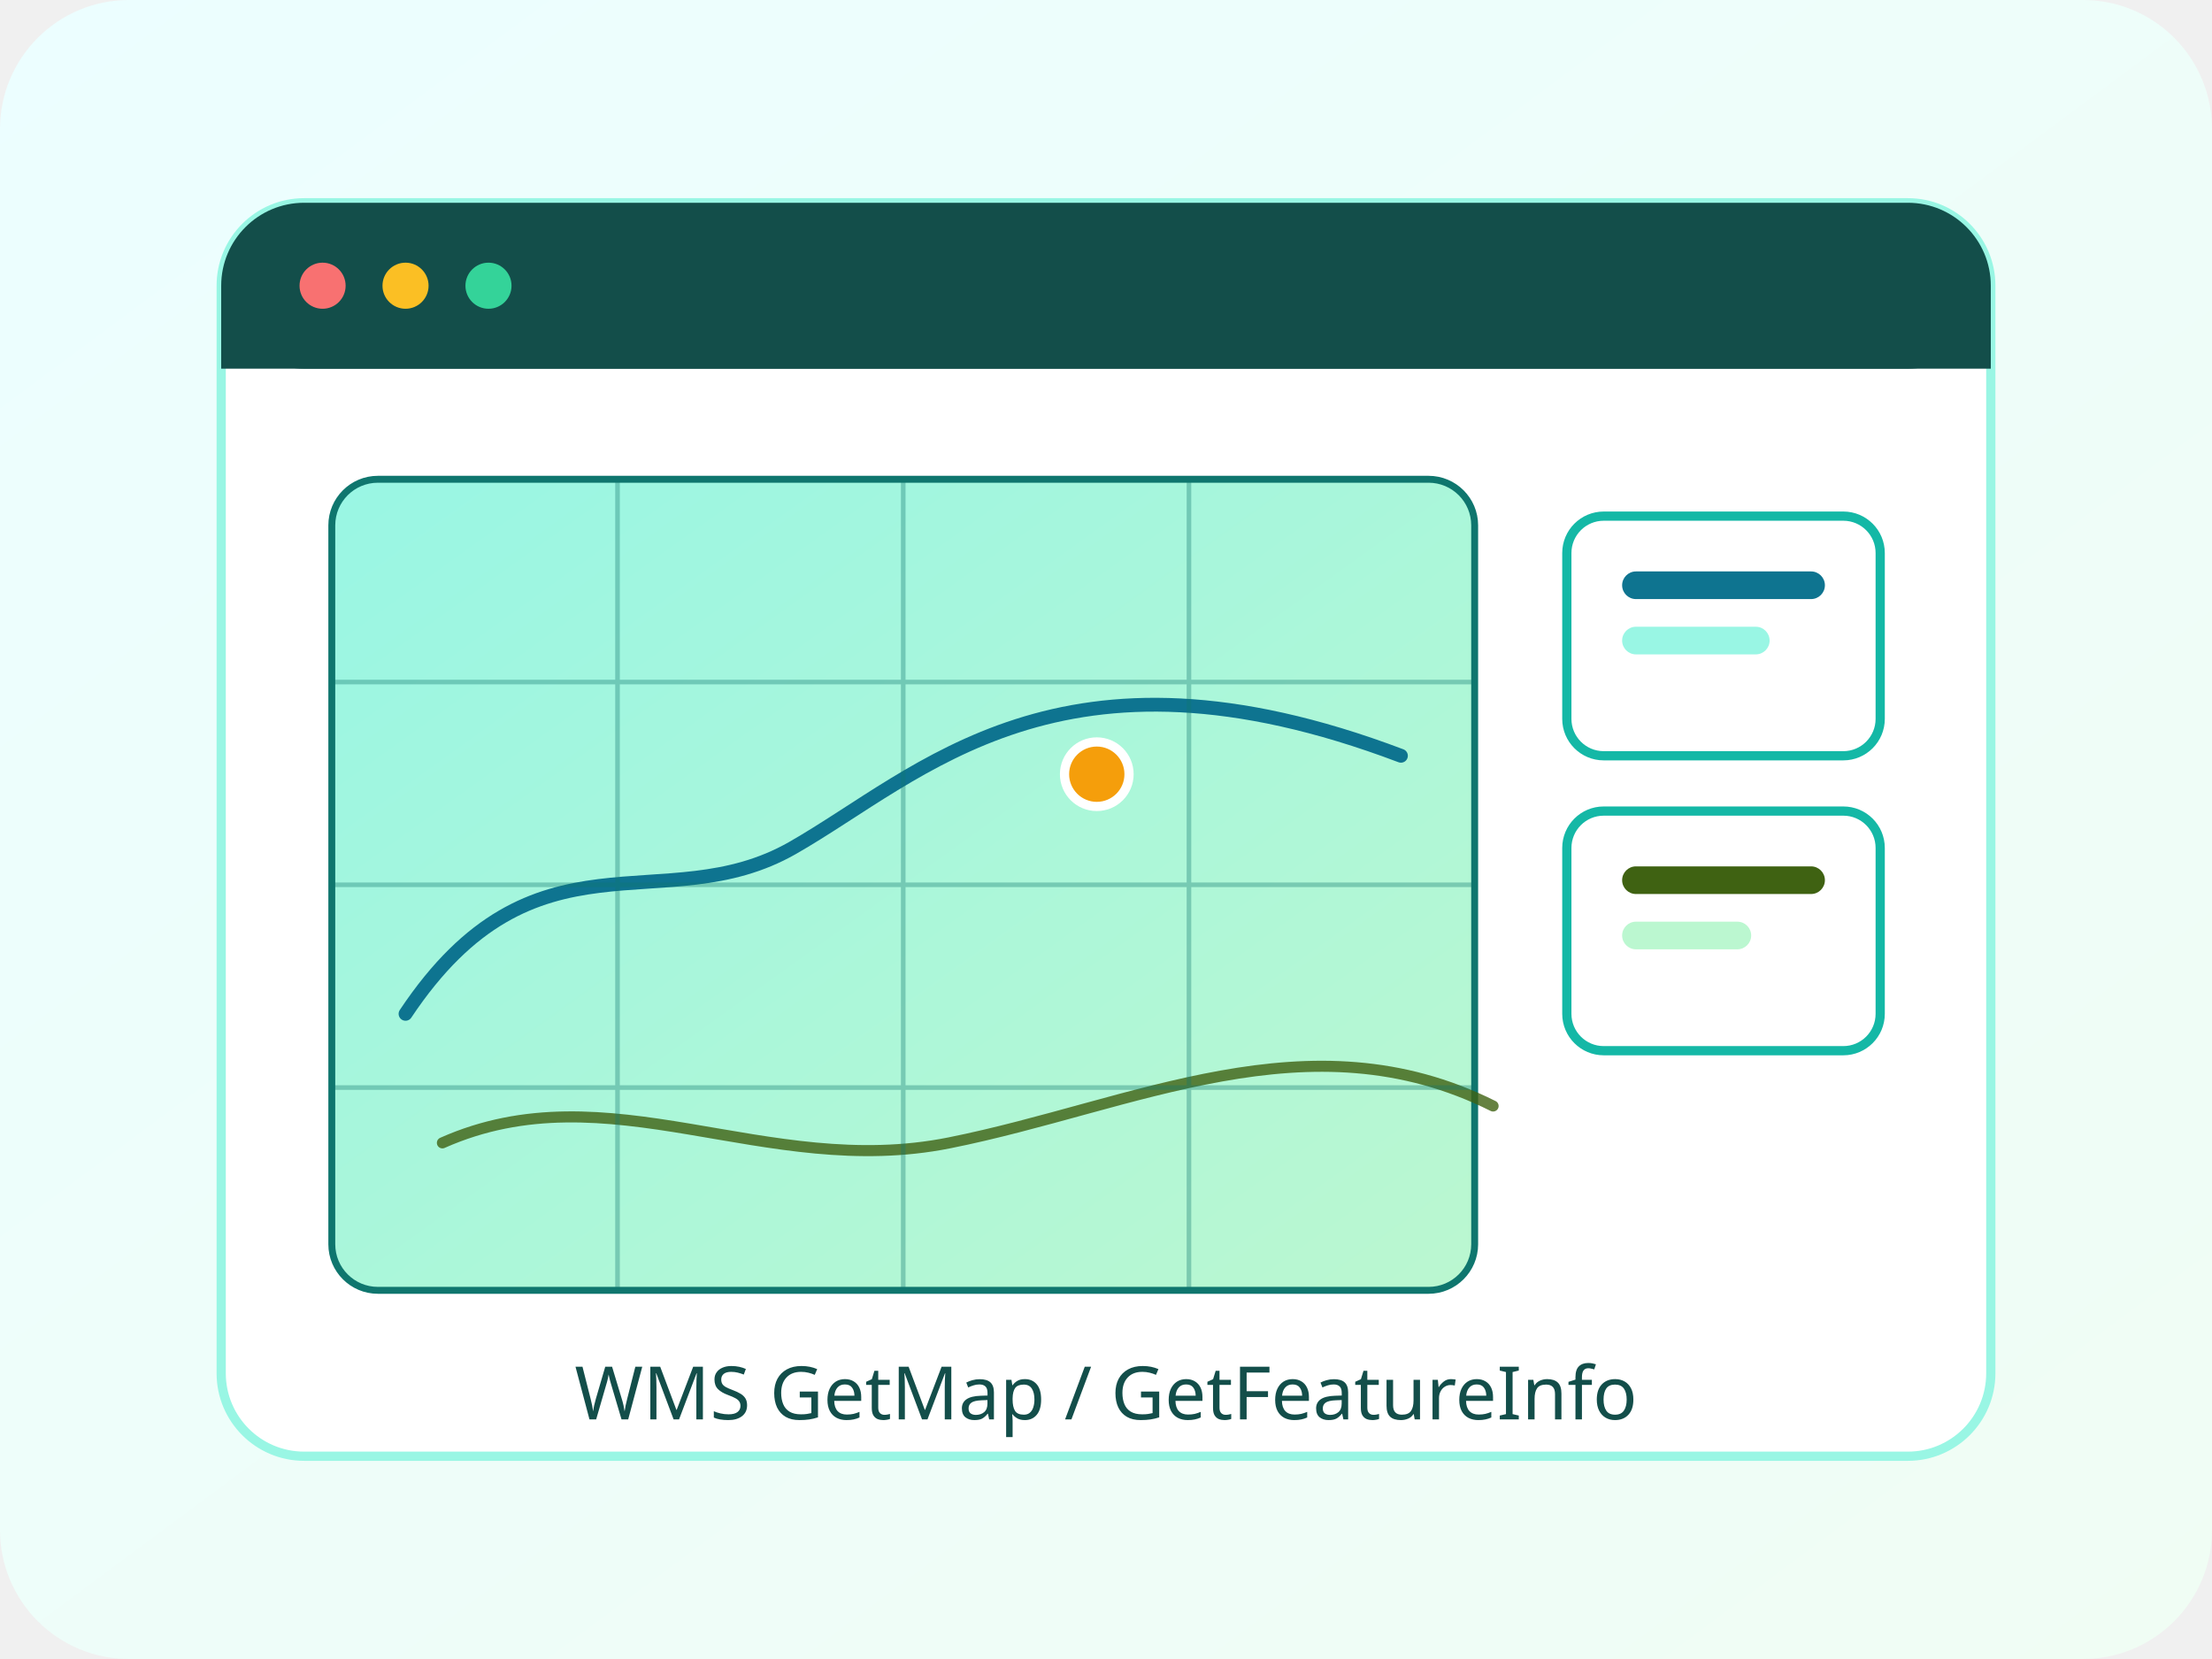
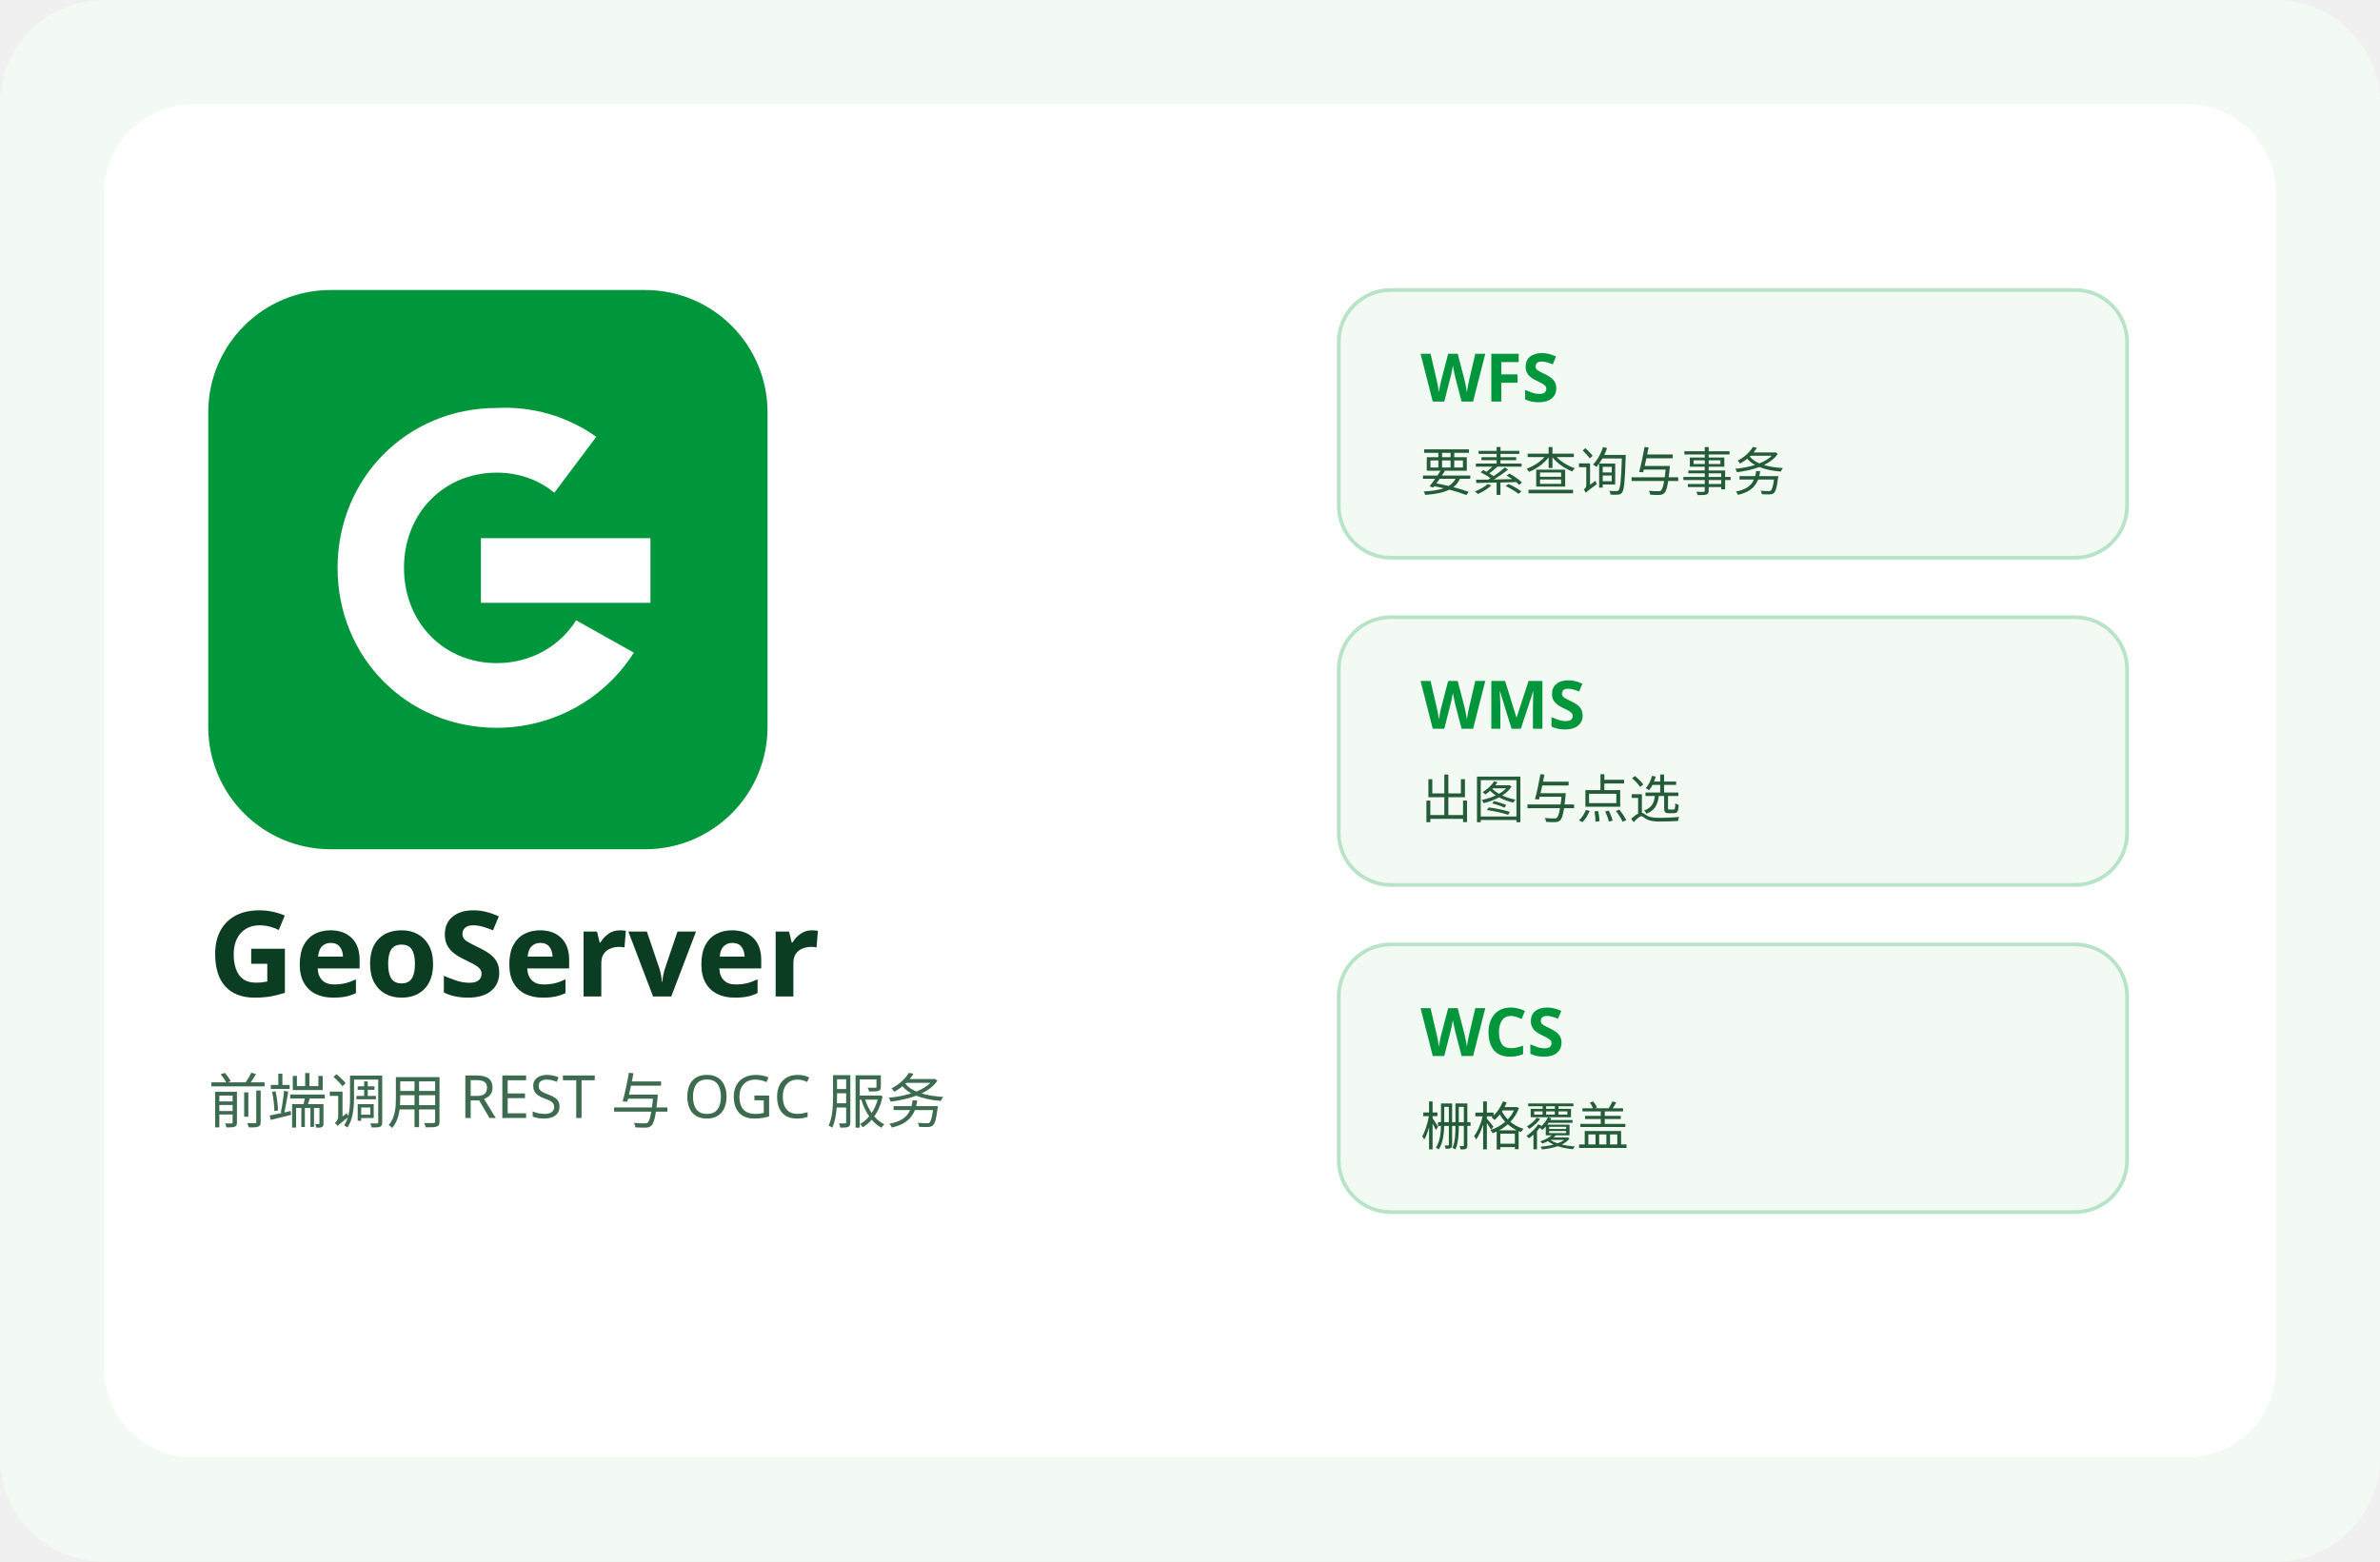
- <svg xmlns="http://www.w3.org/2000/svg" viewBox="0 0 480 360" role="img" aria-label="图层叠加与 WMS 出图示意">
-   <defs>
-     <linearGradient id="bg" x1="0" y1="0" x2="1" y2="1">
-       <stop offset="0%" stop-color="#ecfeff" />
-       <stop offset="100%" stop-color="#f0fdf4" />
-     </linearGradient>
-     <linearGradient id="map" x1="0" y1="0" x2="1" y2="1">
-       <stop offset="0%" stop-color="#99f6e4" />
-       <stop offset="100%" stop-color="#bbf7d0" />
-     </linearGradient>
-   </defs>
-   <rect width="480" height="360" rx="28" fill="url(#bg)" />
-   <rect x="48" y="44" width="384" height="272" rx="18" fill="#fff" stroke="#99f6e4" stroke-width="2" />
-   <rect x="48" y="44" width="384" height="36" rx="18" fill="#134e4a" />
-   <rect x="48" y="62" width="384" height="18" fill="#134e4a" />
-   <circle cx="70" cy="62" r="5" fill="#f87171" />
-   <circle cx="88" cy="62" r="5" fill="#fbbf24" />
-   <circle cx="106" cy="62" r="5" fill="#34d399" />
-   <rect x="72" y="104" width="248" height="176" rx="10" fill="url(#map)" stroke="#0f766e" stroke-width="1.5" />
-   <path d="M88 220c28-42 56-20 84-36s58-48 132-20" fill="none" stroke="#0e7490" stroke-width="3" stroke-linecap="round" />
-   <path d="M96 248c36-16 70 8 110 0s78-28 118-8" fill="none" stroke="#3f6212" stroke-width="2.4" stroke-linecap="round" opacity="0.8" />
-   <g opacity="0.35" fill="none" stroke="#0f766e" stroke-width="1">
-     <path d="M72 148h248M72 192h248M72 236h248" />
-     <path d="M134 104v176M196 104v176M258 104v176" />
+ <svg xmlns="http://www.w3.org/2000/svg" viewBox="0 0 640 420" role="img" aria-label="GeoServer 与 WFS、WMS、WCS">
+   <rect width="640" height="420" rx="28" fill="#f3faf4" />
+   <rect x="28" y="28" width="584" height="364" rx="24" fill="#fff" />
+   <g transform="translate(56 78) scale(2.35)">
+     <rect width="64" height="64" rx="14" fill="#00963c" />
+     <path fill="#fff" d="M33 13.5c-10.2 0-18.2 8-18.2 18.3S22.8 50.1 33 50.1c6.6 0 12.4-3.4 15.7-8.6l-6.6-3.7c-1.9 3-5.2 4.9-9.1 4.9-6 0-10.6-4.6-10.6-10.9s4.6-10.9 10.6-10.9c2.5 0 4.8.8 6.6 2.3l4.8-6.4A18 18 0 0 0 33 13.5z" />
+     <path fill="#fff" d="M31.2 28.4h19.4v7.4H31.2z" />
  </g>
-   <circle cx="238" cy="168" r="7" fill="#f59e0b" stroke="#fff" stroke-width="2" />
-   <rect x="340" y="112" width="68" height="52" rx="8" fill="#fff" stroke="#14b8a6" stroke-width="2" />
-   <rect x="352" y="124" width="44" height="6" rx="3" fill="#0e7490" />
-   <rect x="352" y="136" width="32" height="6" rx="3" fill="#99f6e4" />
-   <rect x="340" y="176" width="68" height="52" rx="8" fill="#fff" stroke="#14b8a6" stroke-width="2" />
-   <rect x="352" y="188" width="44" height="6" rx="3" fill="#3f6212" />
-   <rect x="352" y="200" width="28" height="6" rx="3" fill="#bbf7d0" />
-   <text x="240" y="308" text-anchor="middle" font-family="Segoe UI, sans-serif" font-size="16" fill="#134e4a">WMS GetMap / GetFeatureInfo</text>
+   <text x="56" y="268" font-family="Segoe UI, Microsoft YaHei, sans-serif" font-size="32" font-weight="700" fill="#0b3d22">GeoServer</text>
+   <text x="56" y="302" font-family="Segoe UI, Microsoft YaHei, sans-serif" font-size="16" fill="#3d6b4f">前端调用 REST 与 OGC 服务</text>
+   <g font-family="Segoe UI, Microsoft YaHei, sans-serif">
+     <rect x="360" y="78" width="212" height="72" rx="14" fill="#f3faf4" stroke="#b7e4c7" />
+     <text x="382" y="108" font-size="18" font-weight="700" fill="#00963c">WFS</text>
+     <text x="382" y="132" font-size="14" fill="#245c38">要素查询与事务</text>
+     <rect x="360" y="166" width="212" height="72" rx="14" fill="#f3faf4" stroke="#b7e4c7" />
+     <text x="382" y="196" font-size="18" font-weight="700" fill="#00963c">WMS</text>
+     <text x="382" y="220" font-size="14" fill="#245c38">出图与点选</text>
+     <rect x="360" y="254" width="212" height="72" rx="14" fill="#f3faf4" stroke="#b7e4c7" />
+     <text x="382" y="284" font-size="18" font-weight="700" fill="#00963c">WCS</text>
+     <text x="382" y="308" font-size="14" fill="#245c38">栅格覆盖</text>
+   </g>
</svg>
